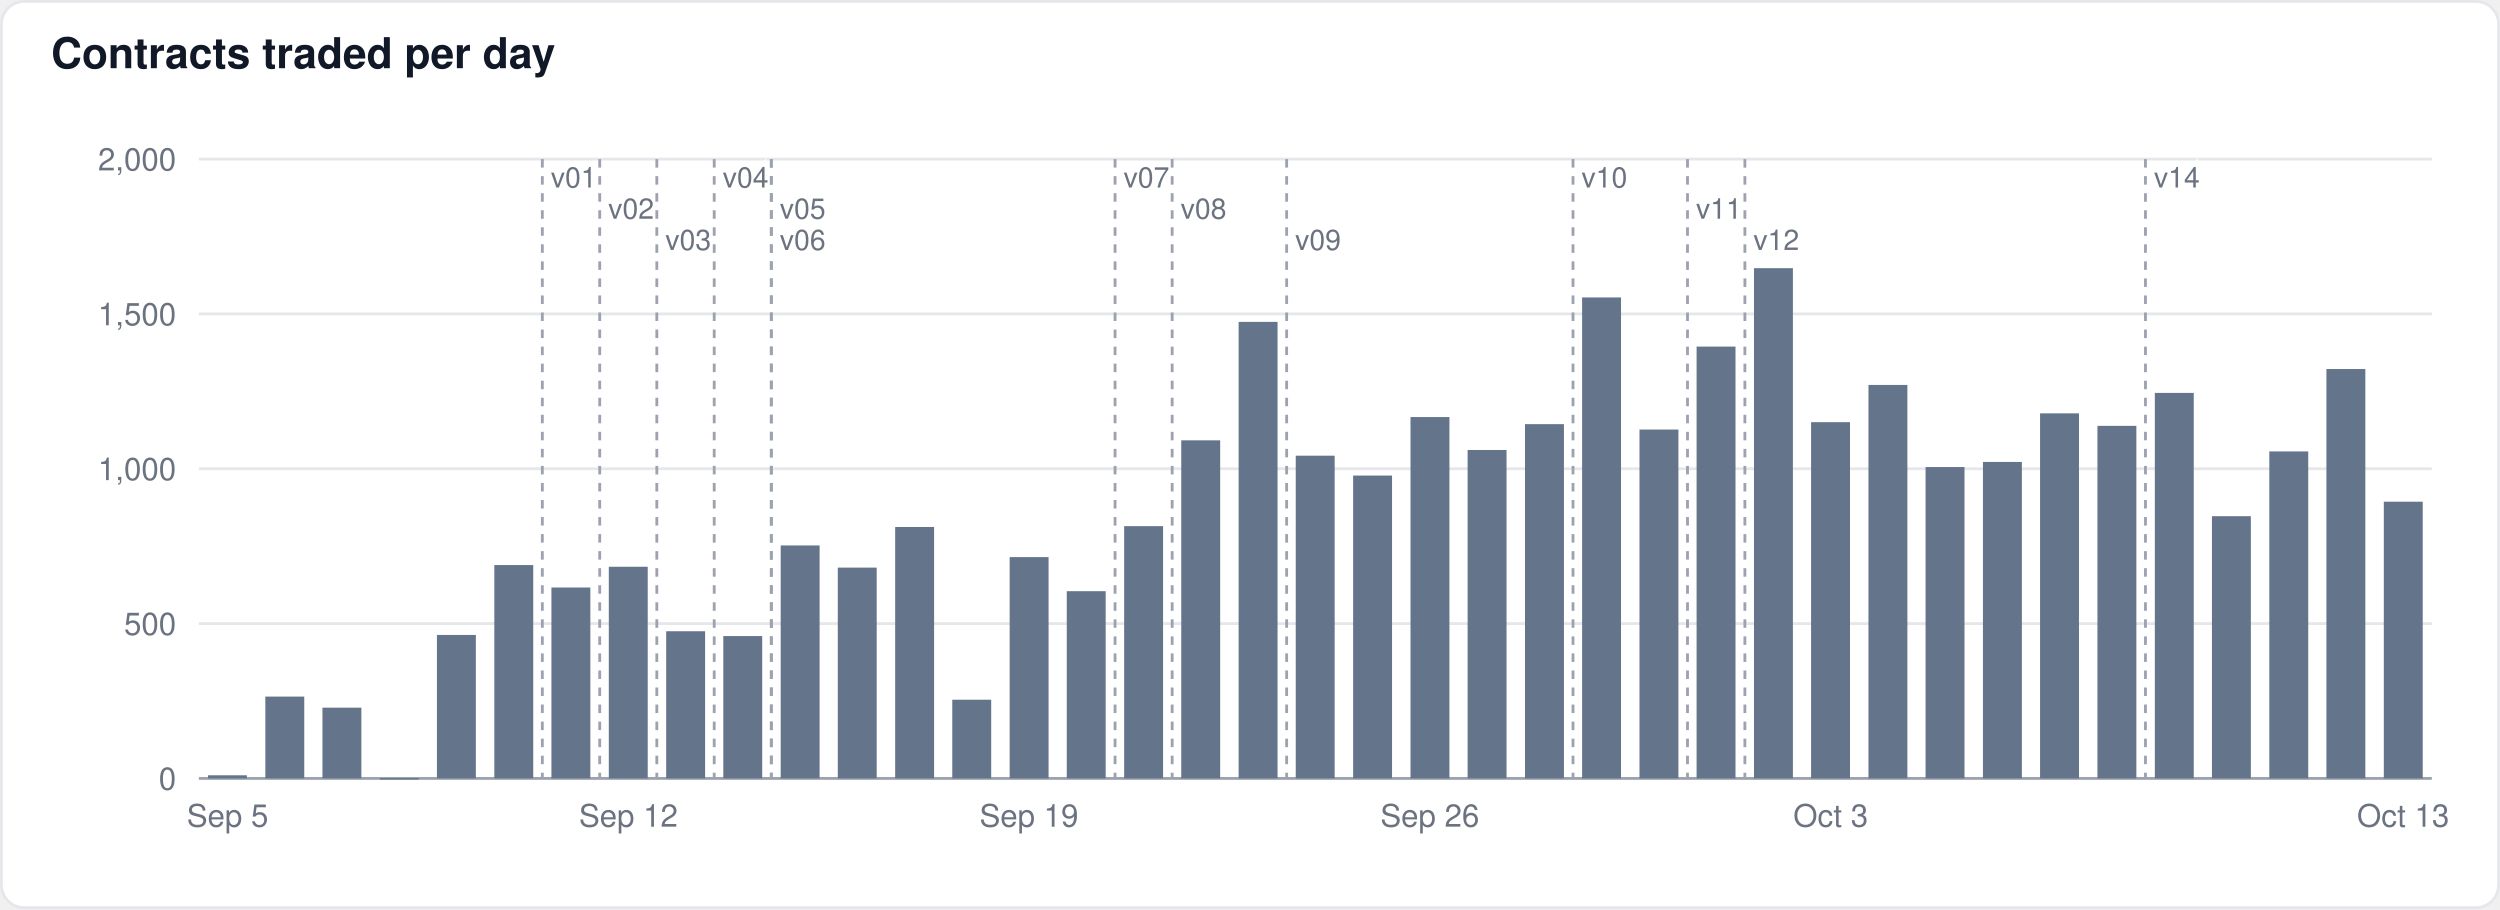
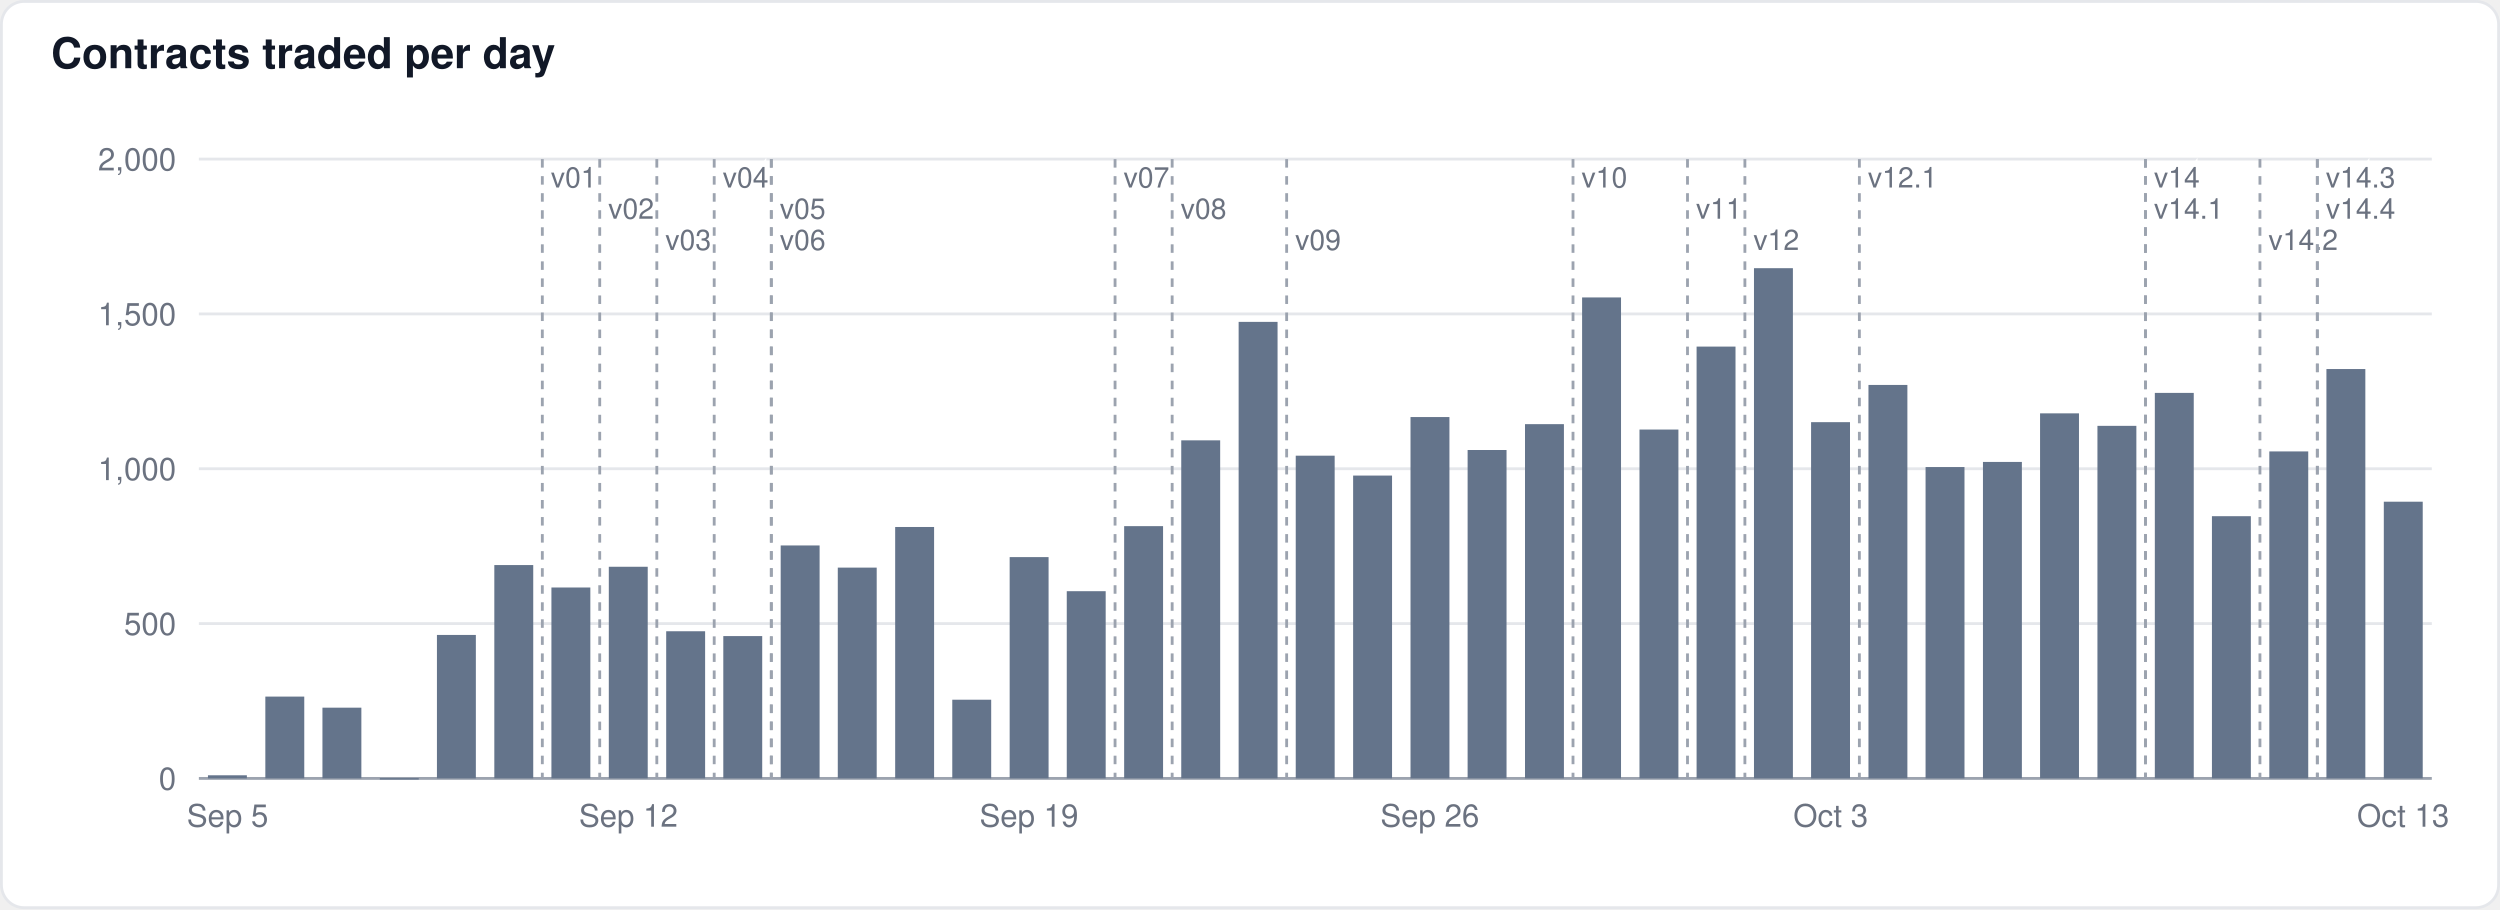
<svg xmlns="http://www.w3.org/2000/svg" width="880" height="320" viewBox="0 0 880 320" font-family="-apple-system,BlinkMacSystemFont,Segoe UI,Helvetica,Arial,sans-serif">
  <rect x="0.5" y="0.5" width="879" height="319" rx="8" fill="#ffffff" stroke="#e5e7eb" />
  <text x="18" y="24" font-size="15" font-weight="600" fill="#111827">Contracts traded per day</text>
  <line x1="70" x2="856" y1="274.0" y2="274.0" stroke="#9ca3af" stroke-width="1" />
  <text x="62" y="278.0" font-size="11" text-anchor="end" fill="#6b7280">0</text>
  <line x1="70" x2="856" y1="219.5" y2="219.5" stroke="#e5e7eb" stroke-width="1" />
  <text x="62" y="223.5" font-size="11" text-anchor="end" fill="#6b7280">500</text>
  <line x1="70" x2="856" y1="165.0" y2="165.0" stroke="#e5e7eb" stroke-width="1" />
  <text x="62" y="169.0" font-size="11" text-anchor="end" fill="#6b7280">1,000</text>
  <line x1="70" x2="856" y1="110.5" y2="110.5" stroke="#e5e7eb" stroke-width="1" />
  <text x="62" y="114.5" font-size="11" text-anchor="end" fill="#6b7280">1,500</text>
  <line x1="70" x2="856" y1="56.0" y2="56.0" stroke="#e5e7eb" stroke-width="1" />
  <text x="62" y="60.0" font-size="11" text-anchor="end" fill="#6b7280">2,000</text>
  <rect x="73.2" y="272.9" width="13.7" height="1.1" fill="#64748b" fill-opacity="1.0" />
  <rect x="93.4" y="245.2" width="13.7" height="28.8" fill="#64748b" fill-opacity="1.0" />
  <rect x="113.5" y="249.1" width="13.7" height="24.9" fill="#64748b" fill-opacity="1.0" />
  <rect x="133.7" y="273.9" width="13.7" height="0.5" fill="#64748b" fill-opacity="1.0" />
  <rect x="153.8" y="223.5" width="13.7" height="50.5" fill="#64748b" fill-opacity="1.0" />
  <rect x="174.0" y="198.9" width="13.7" height="75.1" fill="#64748b" fill-opacity="1.0" />
  <rect x="194.1" y="206.8" width="13.7" height="67.2" fill="#64748b" fill-opacity="1.0" />
  <rect x="214.3" y="199.5" width="13.7" height="74.5" fill="#64748b" fill-opacity="1.0" />
  <rect x="234.5" y="222.2" width="13.7" height="51.8" fill="#64748b" fill-opacity="1.0" />
  <rect x="254.6" y="223.9" width="13.7" height="50.1" fill="#64748b" fill-opacity="1.0" />
  <rect x="274.8" y="192.0" width="13.7" height="82.0" fill="#64748b" fill-opacity="1.0" />
  <rect x="294.9" y="199.8" width="13.7" height="74.2" fill="#64748b" fill-opacity="1.0" />
  <rect x="315.1" y="185.5" width="13.7" height="88.5" fill="#64748b" fill-opacity="1.0" />
  <rect x="335.2" y="246.3" width="13.7" height="27.7" fill="#64748b" fill-opacity="1.0" />
  <rect x="355.4" y="196.1" width="13.7" height="77.9" fill="#64748b" fill-opacity="1.0" />
  <rect x="375.5" y="208.1" width="13.7" height="65.9" fill="#64748b" fill-opacity="1.0" />
  <rect x="395.7" y="185.2" width="13.7" height="88.8" fill="#64748b" fill-opacity="1.0" />
  <rect x="415.8" y="155.0" width="13.7" height="119.0" fill="#64748b" fill-opacity="1.0" />
  <rect x="436.0" y="113.3" width="13.7" height="160.7" fill="#64748b" fill-opacity="1.0" />
  <rect x="456.1" y="160.4" width="13.7" height="113.6" fill="#64748b" fill-opacity="1.0" />
  <rect x="476.3" y="167.4" width="13.7" height="106.6" fill="#64748b" fill-opacity="1.0" />
  <rect x="496.5" y="146.8" width="13.7" height="127.2" fill="#64748b" fill-opacity="1.0" />
  <rect x="516.6" y="158.4" width="13.7" height="115.6" fill="#64748b" fill-opacity="1.0" />
  <rect x="536.8" y="149.3" width="13.7" height="124.7" fill="#64748b" fill-opacity="1.0" />
  <rect x="556.9" y="104.7" width="13.7" height="169.3" fill="#64748b" fill-opacity="1.0" />
  <rect x="577.1" y="151.2" width="13.7" height="122.8" fill="#64748b" fill-opacity="1.0" />
  <rect x="597.2" y="122.0" width="13.7" height="152.0" fill="#64748b" fill-opacity="1.0" />
  <rect x="617.4" y="94.4" width="13.7" height="179.6" fill="#64748b" fill-opacity="1.0" />
  <rect x="637.5" y="148.6" width="13.7" height="125.4" fill="#64748b" fill-opacity="1.0" />
  <rect x="657.7" y="135.5" width="13.7" height="138.5" fill="#64748b" fill-opacity="1.0" />
  <rect x="677.8" y="164.4" width="13.7" height="109.6" fill="#64748b" fill-opacity="1.0" />
  <rect x="698.0" y="162.6" width="13.7" height="111.4" fill="#64748b" fill-opacity="1.0" />
  <rect x="718.1" y="145.5" width="13.7" height="128.5" fill="#64748b" fill-opacity="1.0" />
  <rect x="738.3" y="149.9" width="13.7" height="124.1" fill="#64748b" fill-opacity="1.0" />
  <rect x="758.5" y="138.3" width="13.7" height="135.7" fill="#64748b" fill-opacity="1.0" />
  <rect x="778.6" y="181.7" width="13.7" height="92.3" fill="#64748b" fill-opacity="1.0" />
  <rect x="798.8" y="158.9" width="13.7" height="115.1" fill="#64748b" fill-opacity="1.0" />
  <rect x="818.9" y="129.9" width="13.7" height="144.1" fill="#64748b" fill-opacity="1.0" />
  <rect x="839.1" y="176.6" width="13.7" height="97.4" fill="#64748b" fill-opacity="1.0" />
  <line x1="190.9" x2="190.9" y1="56" y2="274" stroke="#9ca3af" stroke-width="1" stroke-dasharray="3,3" />
  <text x="193.9" y="66" font-size="10" fill="#6b7280" stroke="#ffffff" stroke-width="3" paint-order="stroke">v01</text>
  <line x1="211.1" x2="211.1" y1="56" y2="274" stroke="#9ca3af" stroke-width="1" stroke-dasharray="3,3" />
  <text x="214.1" y="77" font-size="10" fill="#6b7280" stroke="#ffffff" stroke-width="3" paint-order="stroke">v02</text>
  <line x1="231.2" x2="231.2" y1="56" y2="274" stroke="#9ca3af" stroke-width="1" stroke-dasharray="3,3" />
  <text x="234.2" y="88" font-size="10" fill="#6b7280" stroke="#ffffff" stroke-width="3" paint-order="stroke">v03</text>
  <line x1="251.4" x2="251.4" y1="56" y2="274" stroke="#9ca3af" stroke-width="1" stroke-dasharray="3,3" />
  <text x="254.4" y="66" font-size="10" fill="#6b7280" stroke="#ffffff" stroke-width="3" paint-order="stroke">v04</text>
  <line x1="271.5" x2="271.5" y1="56" y2="274" stroke="#9ca3af" stroke-width="1" stroke-dasharray="3,3" />
  <text x="274.5" y="77" font-size="10" fill="#6b7280" stroke="#ffffff" stroke-width="3" paint-order="stroke">v05</text>
  <line x1="271.5" x2="271.5" y1="56" y2="274" stroke="#9ca3af" stroke-width="1" stroke-dasharray="3,3" />
  <text x="274.5" y="88" font-size="10" fill="#6b7280" stroke="#ffffff" stroke-width="3" paint-order="stroke">v06</text>
  <line x1="392.5" x2="392.5" y1="56" y2="274" stroke="#9ca3af" stroke-width="1" stroke-dasharray="3,3" />
  <text x="395.5" y="66" font-size="10" fill="#6b7280" stroke="#ffffff" stroke-width="3" paint-order="stroke">v07</text>
  <line x1="412.6" x2="412.6" y1="56" y2="274" stroke="#9ca3af" stroke-width="1" stroke-dasharray="3,3" />
  <text x="415.6" y="77" font-size="10" fill="#6b7280" stroke="#ffffff" stroke-width="3" paint-order="stroke">v08</text>
  <line x1="452.9" x2="452.9" y1="56" y2="274" stroke="#9ca3af" stroke-width="1" stroke-dasharray="3,3" />
  <text x="455.9" y="88" font-size="10" fill="#6b7280" stroke="#ffffff" stroke-width="3" paint-order="stroke">v09</text>
  <line x1="553.7" x2="553.7" y1="56" y2="274" stroke="#9ca3af" stroke-width="1" stroke-dasharray="3,3" />
  <text x="556.7" y="66" font-size="10" fill="#6b7280" stroke="#ffffff" stroke-width="3" paint-order="stroke">v10</text>
  <line x1="594.0" x2="594.0" y1="56" y2="274" stroke="#9ca3af" stroke-width="1" stroke-dasharray="3,3" />
  <text x="597.0" y="77" font-size="10" fill="#6b7280" stroke="#ffffff" stroke-width="3" paint-order="stroke">v11</text>
  <line x1="614.2" x2="614.2" y1="56" y2="274" stroke="#9ca3af" stroke-width="1" stroke-dasharray="3,3" />
  <text x="617.2" y="88" font-size="10" fill="#6b7280" stroke="#ffffff" stroke-width="3" paint-order="stroke">v12</text>
+   <line x1="654.5" x2="654.5" y1="56" y2="274" stroke="#9ca3af" stroke-width="1" stroke-dasharray="3,3" />
+   <text x="657.5" y="66" font-size="10" fill="#6b7280" stroke="#ffffff" stroke-width="3" paint-order="stroke">v12.1</text>
  <line x1="755.2" x2="755.2" y1="56" y2="274" stroke="#9ca3af" stroke-width="1" stroke-dasharray="3,3" />
  <text x="758.2" y="66" font-size="10" fill="#6b7280" stroke="#ffffff" stroke-width="3" paint-order="stroke">v14</text>
+   <line x1="755.2" x2="755.2" y1="56" y2="274" stroke="#9ca3af" stroke-width="1" stroke-dasharray="3,3" />
+   <text x="758.2" y="77" font-size="10" fill="#6b7280" stroke="#ffffff" stroke-width="3" paint-order="stroke">v14.1</text>
+   <line x1="795.5" x2="795.5" y1="56" y2="274" stroke="#9ca3af" stroke-width="1" stroke-dasharray="3,3" />
+   <text x="798.5" y="88" font-size="10" fill="#6b7280" stroke="#ffffff" stroke-width="3" paint-order="stroke">v14.2</text>
+   <line x1="815.7" x2="815.7" y1="56" y2="274" stroke="#9ca3af" stroke-width="1" stroke-dasharray="3,3" />
+   <text x="818.7" y="66" font-size="10" fill="#6b7280" stroke="#ffffff" stroke-width="3" paint-order="stroke">v14.3</text>
+   <line x1="815.7" x2="815.7" y1="56" y2="274" stroke="#9ca3af" stroke-width="1" stroke-dasharray="3,3" />
+   <text x="818.7" y="77" font-size="10" fill="#6b7280" stroke="#ffffff" stroke-width="3" paint-order="stroke">v14.4</text>
  <text x="80.1" y="291" font-size="11" text-anchor="middle" fill="#6b7280">Sep 5</text>
  <text x="221.2" y="291" font-size="11" text-anchor="middle" fill="#6b7280">Sep 12</text>
  <text x="362.2" y="291" font-size="11" text-anchor="middle" fill="#6b7280">Sep 19</text>
  <text x="503.3" y="291" font-size="11" text-anchor="middle" fill="#6b7280">Sep 26</text>
  <text x="644.4" y="291" font-size="11" text-anchor="middle" fill="#6b7280">Oct 3</text>
  <text x="845.9" y="291" font-size="11" text-anchor="middle" fill="#6b7280">Oct 13</text>
</svg>
